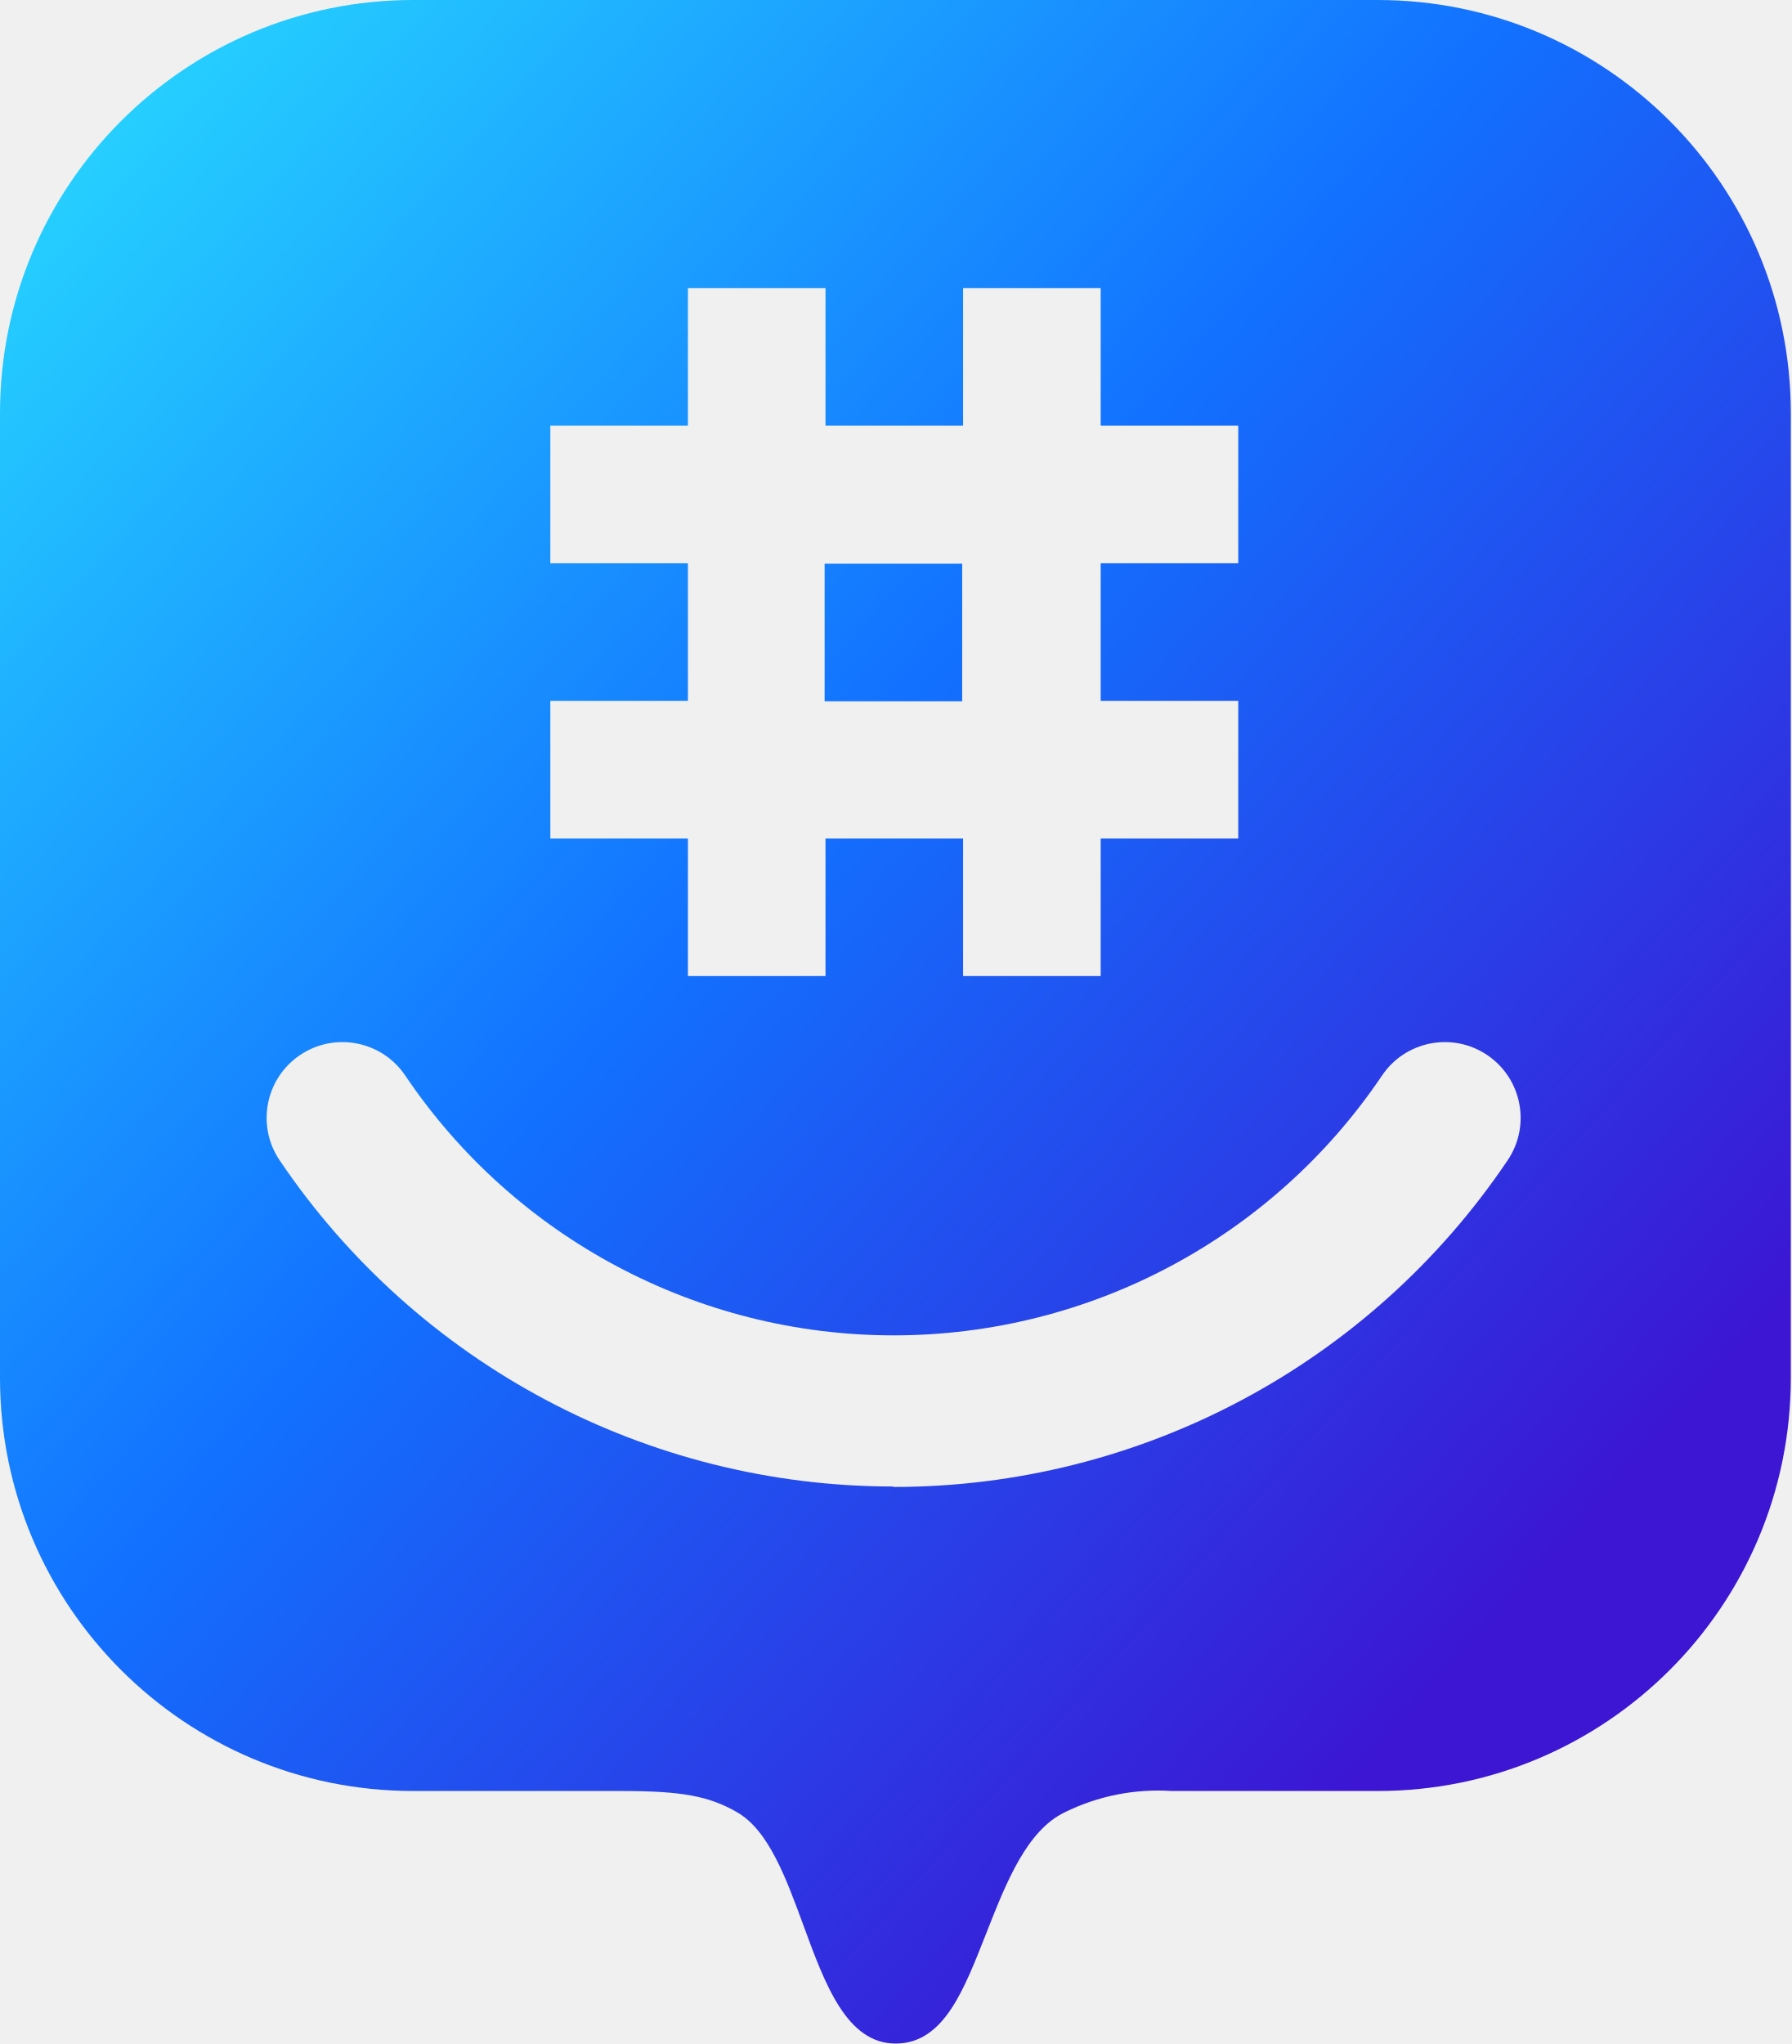
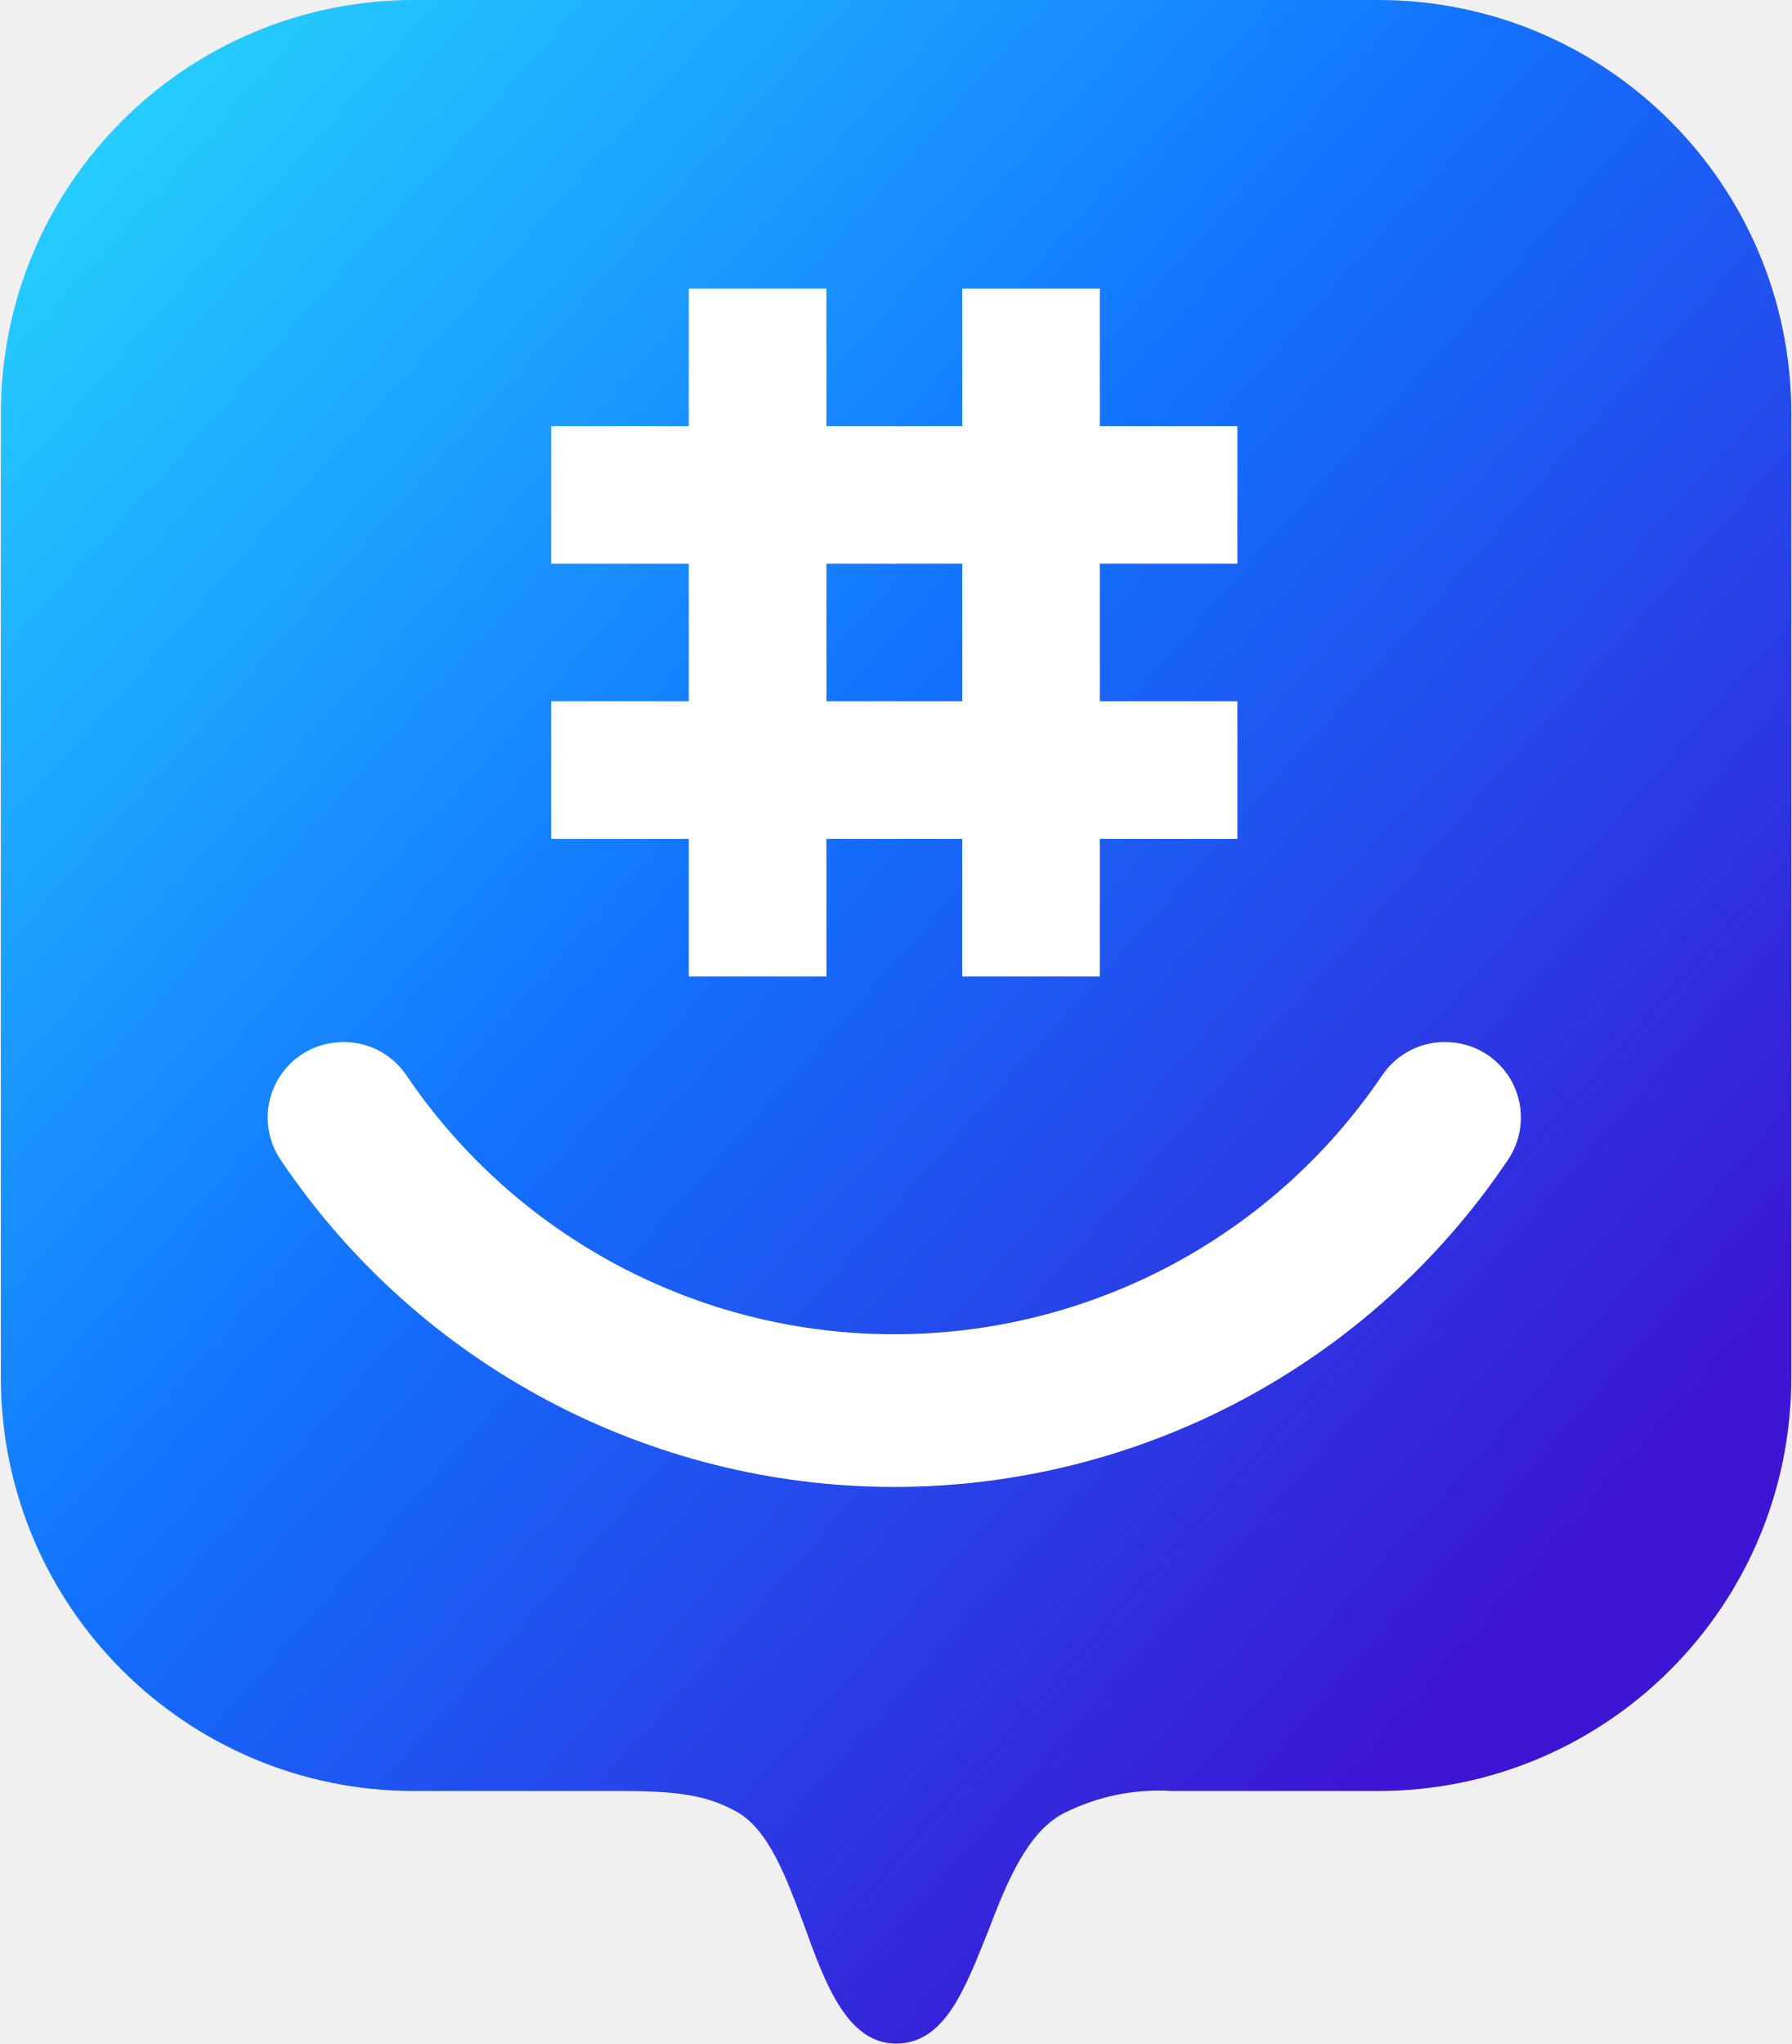
<svg xmlns="http://www.w3.org/2000/svg" viewBox="0 0 40.36 46.05">
  <defs>
-     <linearGradient id="a" x1="35.96" x2="-4.73" y1="12.12" y2="48.41" gradientTransform="matrix(1 0 0 -1 0 46.37)" gradientUnits="userSpaceOnUse">
-       <stop offset="0" stop-color="#3c16d3" />
+     <linearGradient id="a" x1="35.95" x2="-4.81" y1="34.25" y2="-2.12" gradientUnits="userSpaceOnUse">
+       <stop stop-color="#3c16d3" />
      <stop offset=".44" stop-color="#1271ff" />
-       <stop offset=".99" stop-color="#2cf2ff" />
+       <stop offset="1" stop-color="#2cf2ff" />
    </linearGradient>
  </defs>
-   <path d="M31.05 0H9.31A9.31 9.31 0 0 0 0 9.31v21.73a9.31 9.31 0 0 0 9.31 9.31H14c1.35 0 1.97.11 2.61.48.71.41 1.1 1.48 1.49 2.54.49 1.34.98 2.67 2.08 2.67s1.55-1.24 2.06-2.53c.44-1.12.9-2.27 1.75-2.68a4.75 4.75 0 0 1 2.41-.48h4.64a9.31 9.31 0 0 0 9.31-9.31V9.31A9.31 9.31 0 0 0 31.04 0ZM20.13 33.49A16.68 16.68 0 0 1 6.3 26.14a1.7 1.7 0 1 1 2.83-1.91 13.27 13.27 0 0 0 22.01 0 1.7 1.7 0 1 1 2.83 1.91 16.67 16.67 0 0 1-13.84 7.36Zm7.77-23.9v3.1h-3.1v3.1h3.1v3.1h-3.1v3.1h-3.1v-3.1h-3.1v3.1h-3.1v-3.1h-3.1v-3.1h3.1v-3.1h-3.1v-3.1h3.1v-3.1h3.1v3.1h3.1v-3.1h3.1v3.1zm-9.32 6.21h3.1v-3.1h-3.1z" style="fill:url(#a);fill-rule:evenodd;stroke-width:0" />
+   <path fill="url(#a)" d="M31.05 0H9.32a9.31 9.31 0 0 0-9.3 9.31v21.74a9.31 9.31 0 0 0 9.3 9.3h4.7c1.35 0 1.96.12 2.6.48.71.41 1.1 1.48 1.5 2.55.48 1.34.98 2.66 2.07 2.66 1.1 0 1.55-1.23 2.07-2.52.43-1.13.9-2.28 1.75-2.69a4.75 4.75 0 0 1 2.4-.48h4.65a9.31 9.31 0 0 0 9.3-9.3V9.3a9.31 9.31 0 0 0-9.3-9.3" />
+   <path id="b" fill="#fff" d="M32.67 23.48a1.7 1.7 0 0 0-1.53.75 13.27 13.27 0 0 1-11 5.83v3.44a16.67 16.67 0 0 0 13.83-7.36 1.7 1.7 0 0 0-1.3-2.66ZM21.68 6.5v3.1h-1.55v3.1h1.55v3.1h-1.55v3.1h1.55V22h3.1v-3.1h3.1v-3.1h-3.1v-3.1h3.1V9.6h-3.1V6.5" />
+   <use href="#b" transform="matrix(-1 0 0 1 40.3 0)" />
</svg>
